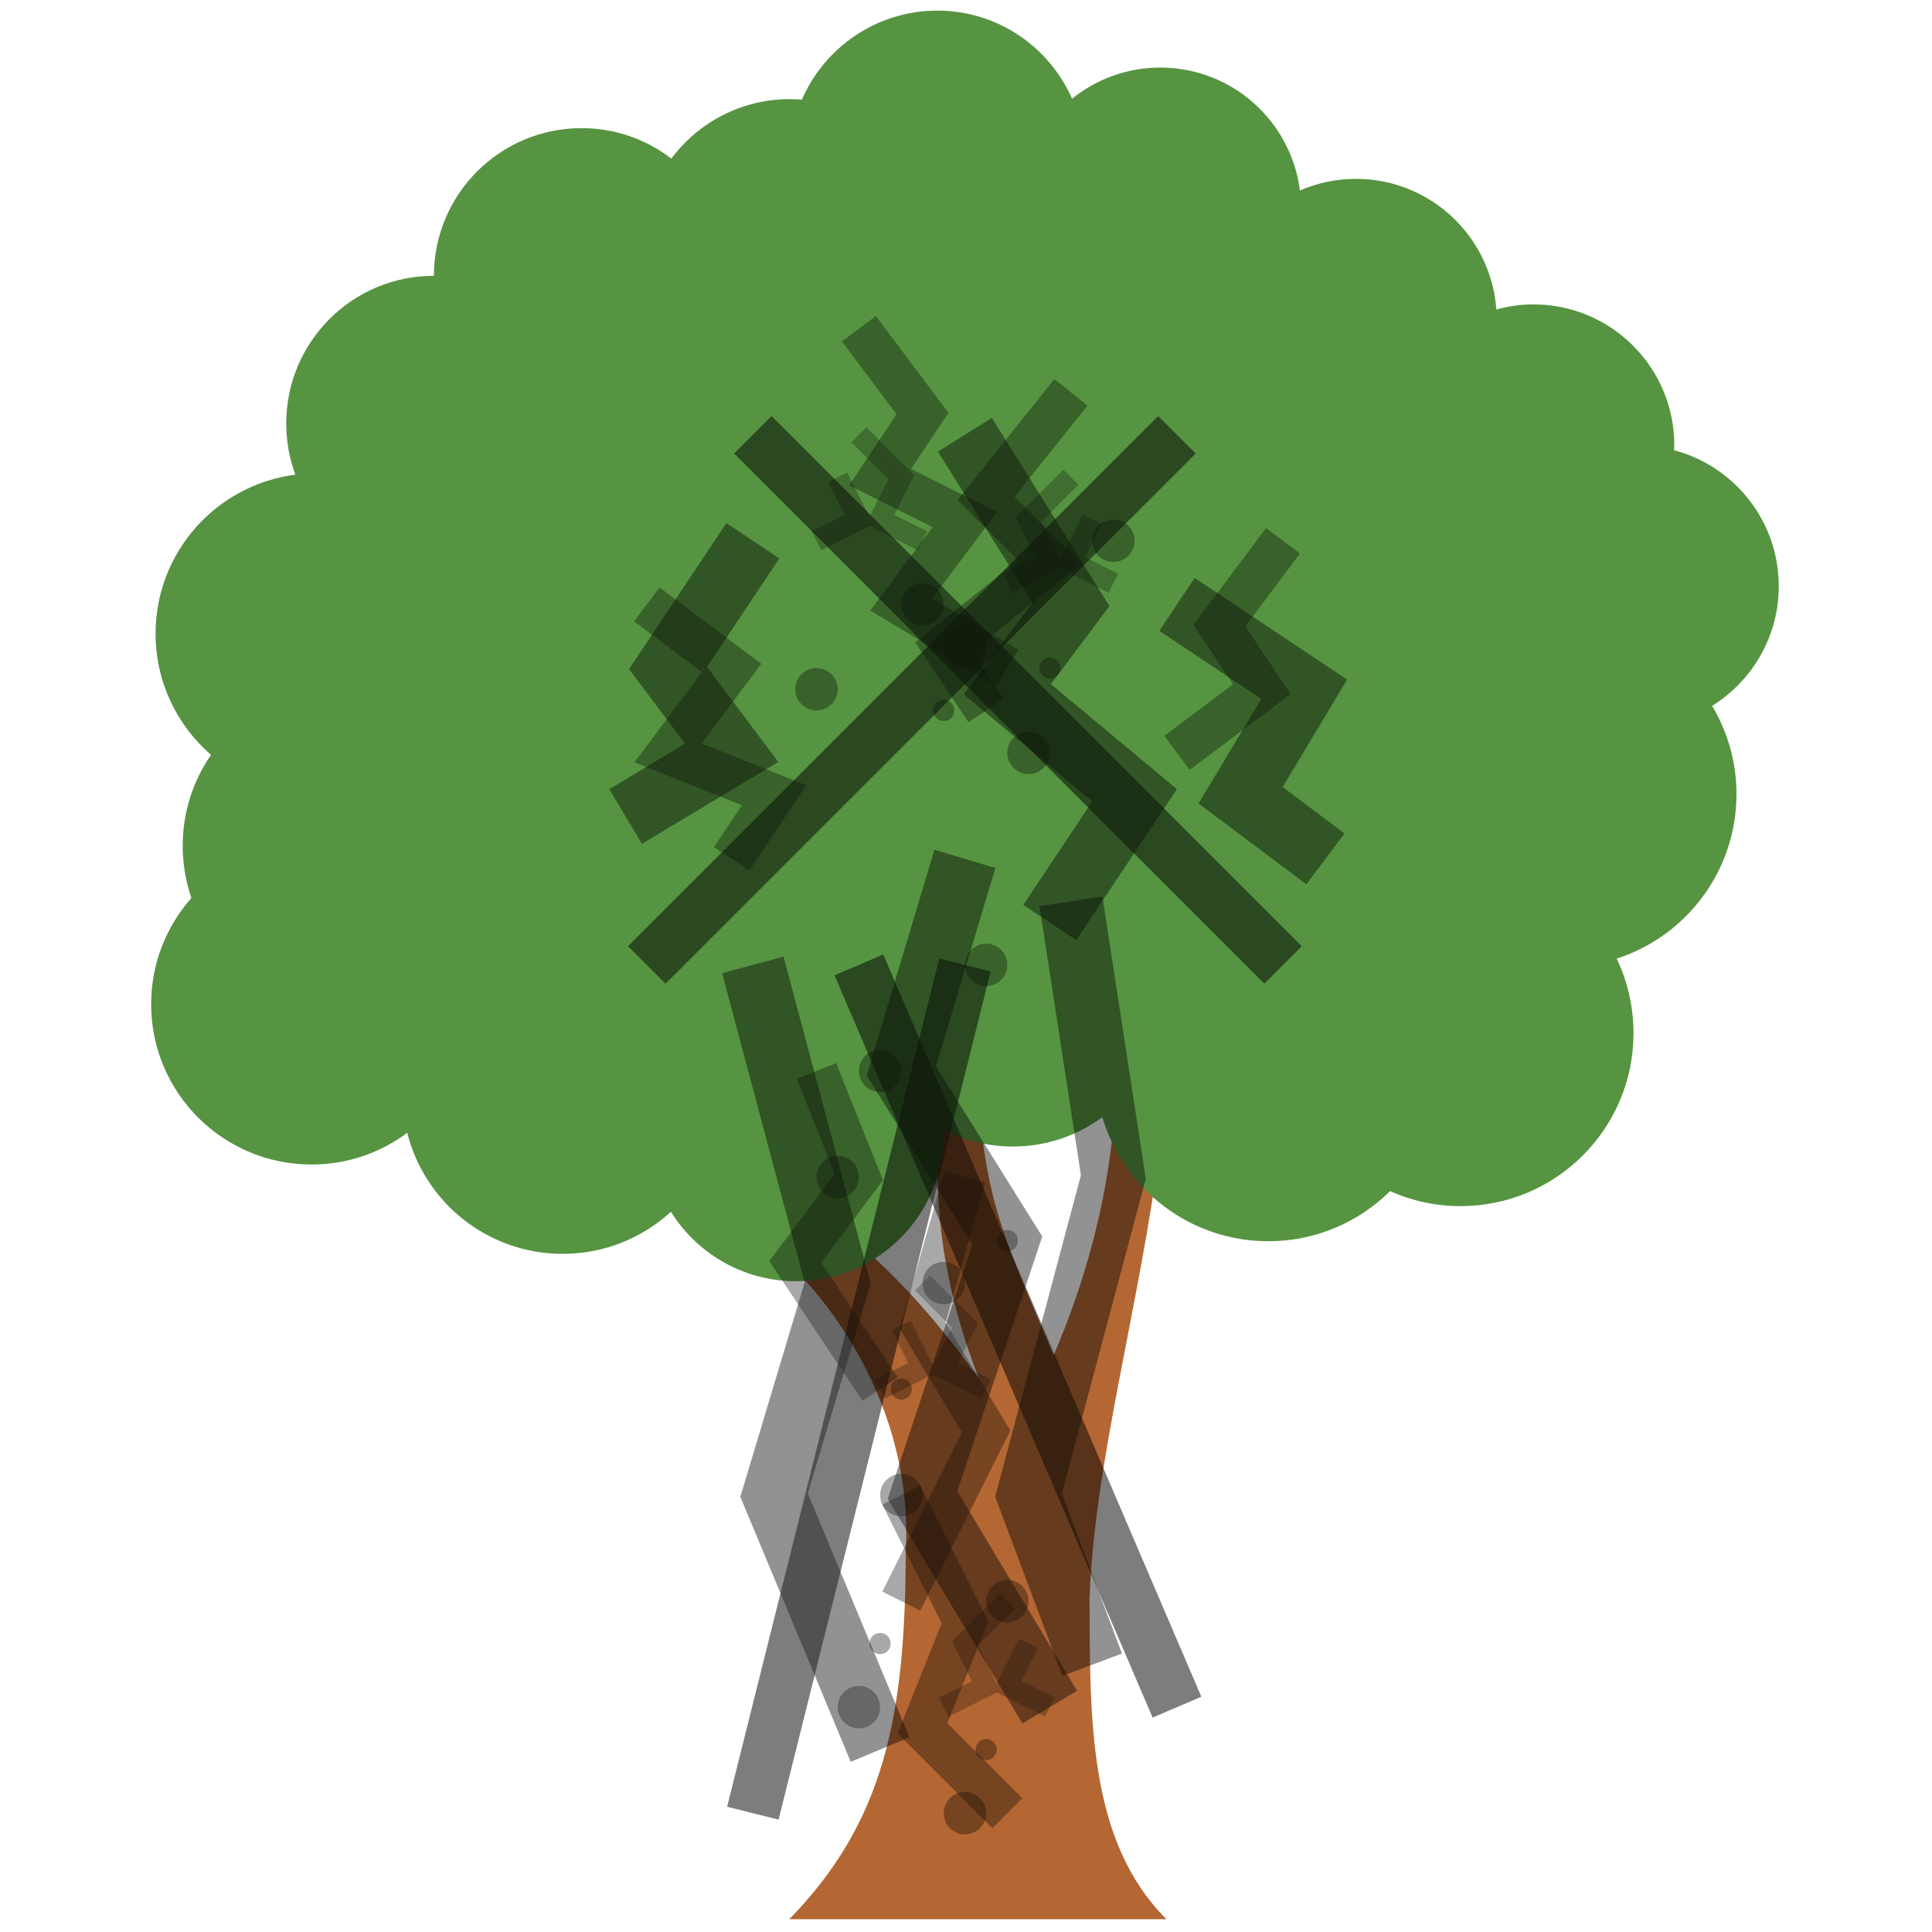
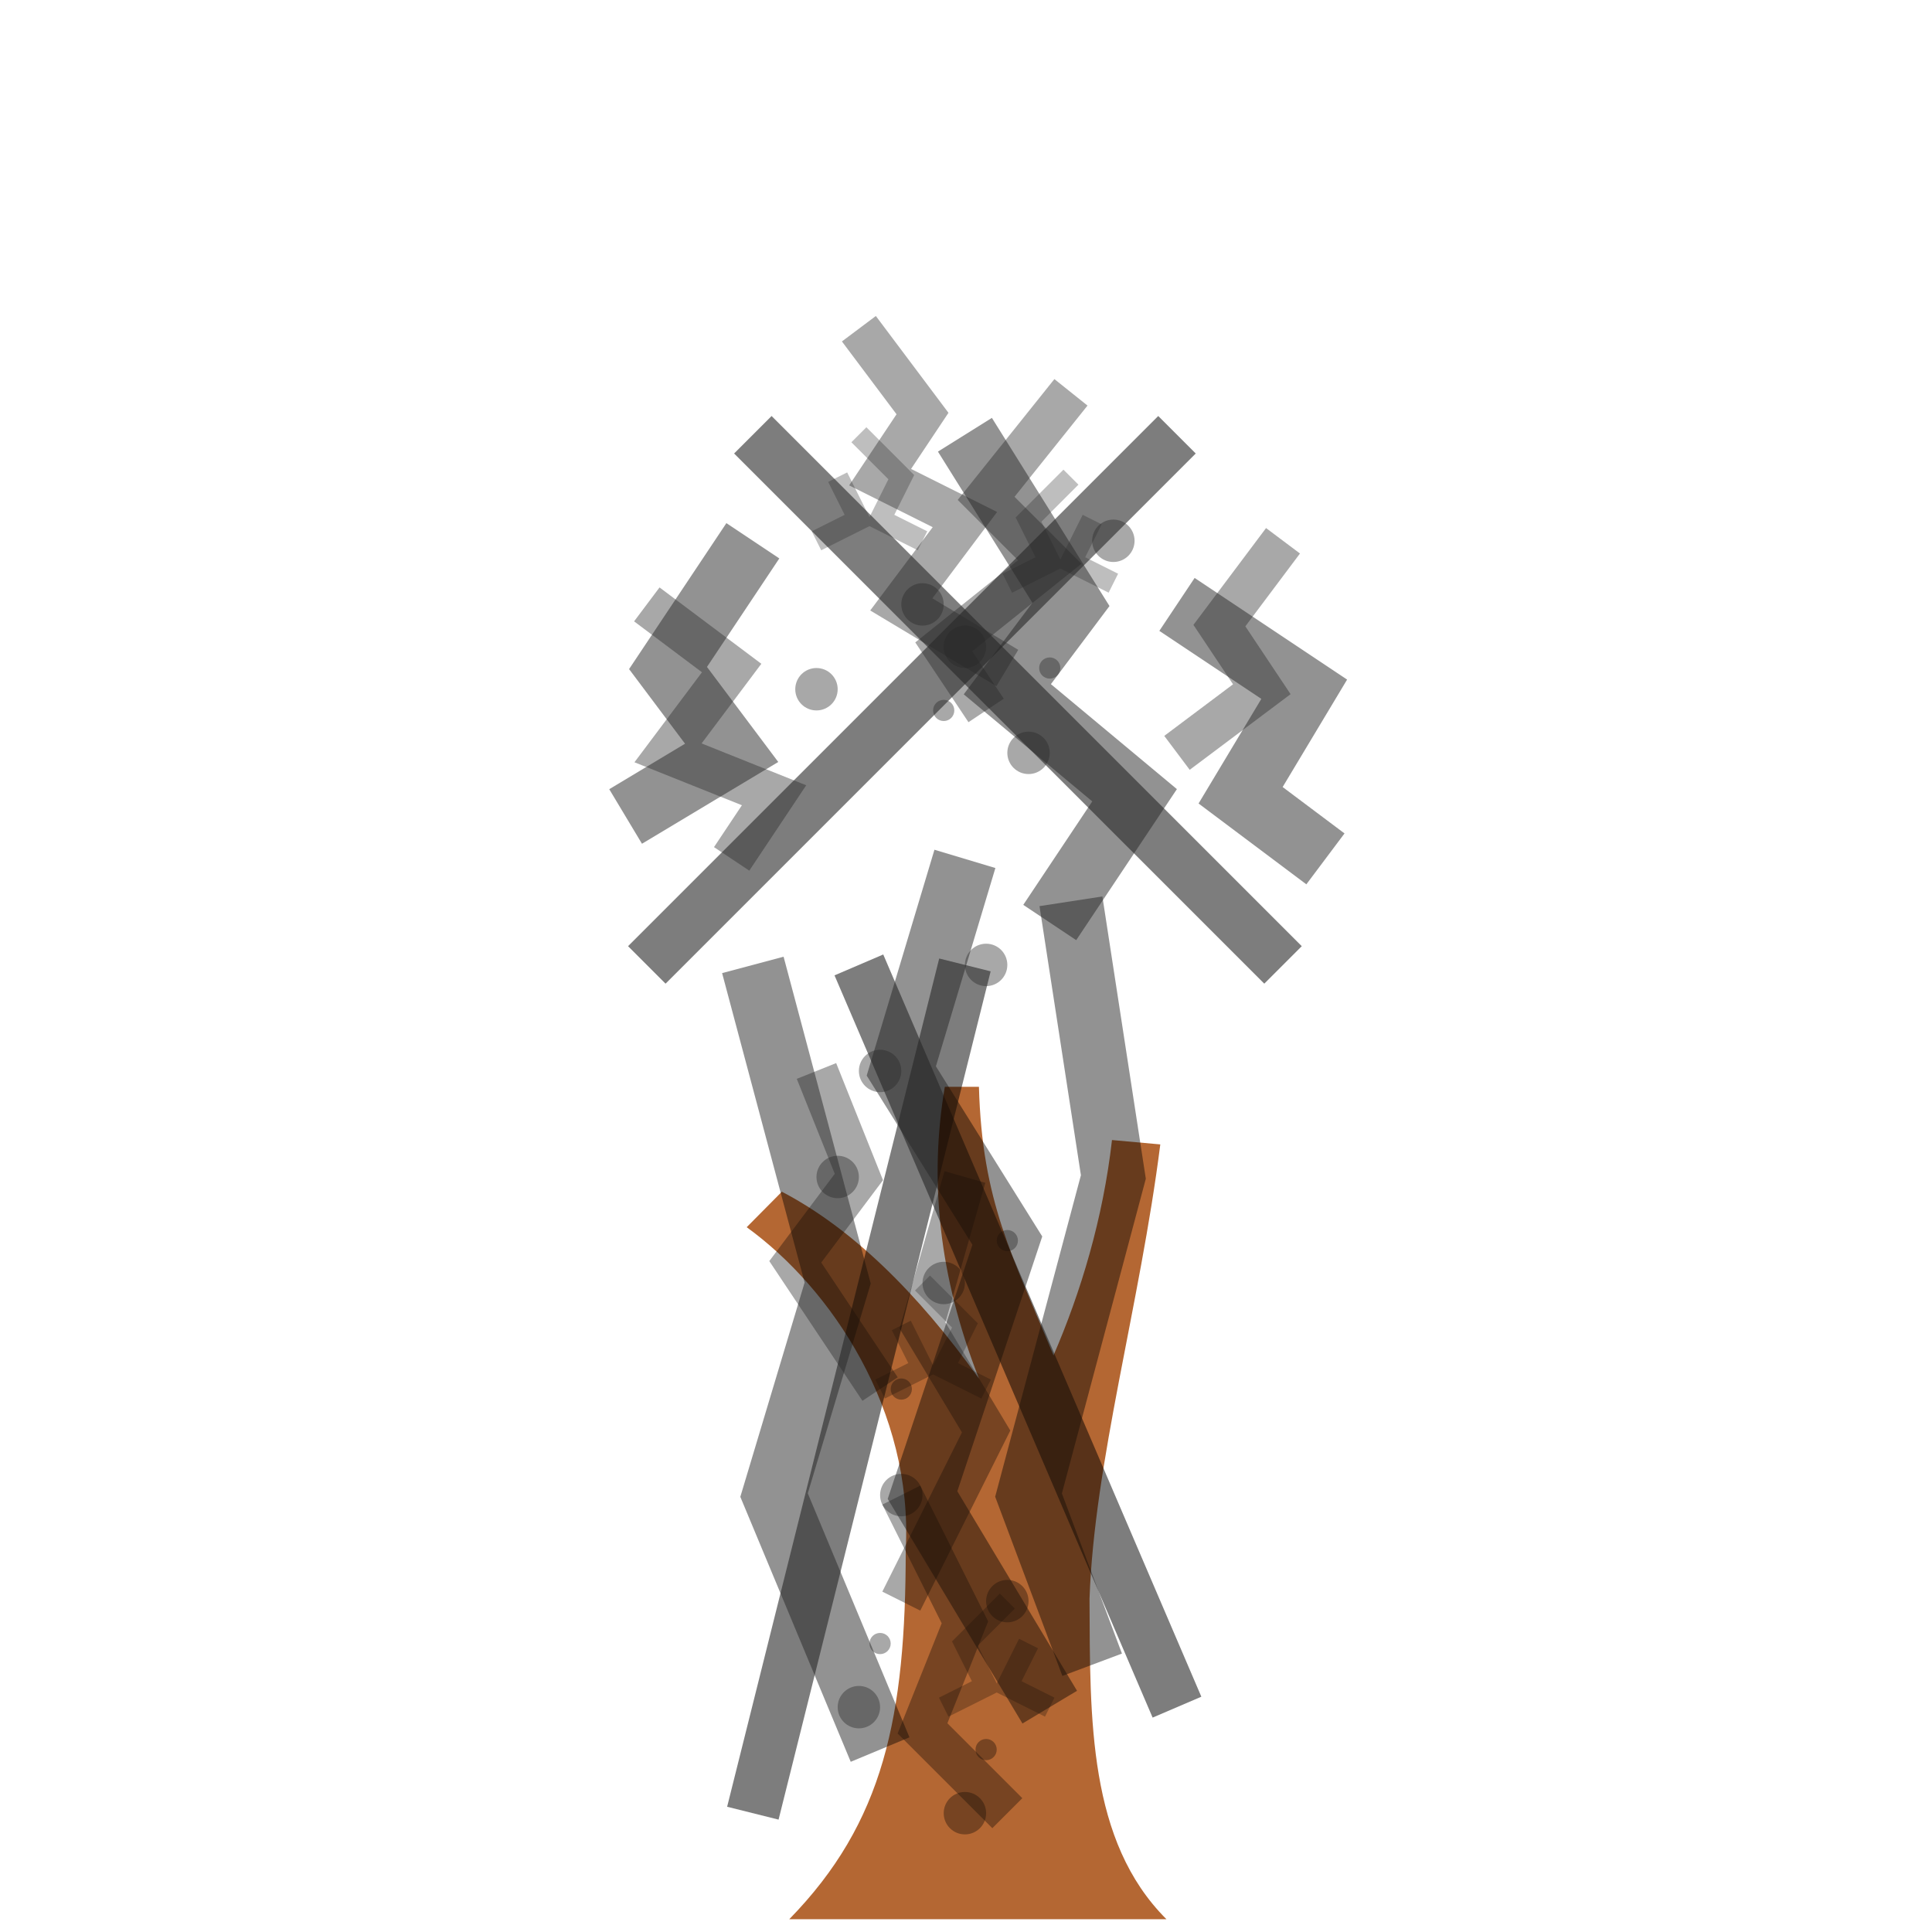
<svg xmlns="http://www.w3.org/2000/svg" version="1.1" width="256" height="256" viewBox="0 0 256 256" xml:space="preserve">
  <g style="stroke: none; stroke-width: 0; stroke-dasharray: none; stroke-linecap: butt; stroke-linejoin: miter; stroke-miterlimit: 10; fill: none; fill-rule: nonzero; opacity: 1;" transform="translate(1.406593 1.406593) scale(2.81 2.81)">
    <path d="M 36.717 90 h 17.786 c -3.688 -3.683 -3.603 -9.403 -3.627 -15.108 l 0 0 c 0.223 -6.449 2.375 -13.838 3.337 -21.428 l -2.278 -0.206 c -0.421 3.709 -1.478 7.201 -2.758 10.155 c -1.933 -4.69 -3.368 -7.247 -3.516 -12.666 h -1.608 c -0.749 4.365 -0.278 8.941 1.608 13.76 c -2.931 -4.097 -6.019 -7.1 -9.292 -8.813 l -1.659 1.674 c 4.013 2.908 7.848 8.641 7.499 15.218 C 42.208 80.466 41.172 85.438 36.717 90 z" style="stroke: none; stroke-width: 1; stroke-dasharray: none; stroke-linecap: butt; stroke-linejoin: miter; stroke-miterlimit: 10; fill: rgb(180,103,51); fill-rule: nonzero; opacity: 1;" transform=" matrix(1 0 0 1 0 0) " stroke-linecap="round" />
-     <path d="M 83.376 27.144 c 0 -3.078 -2.095 -5.66 -4.936 -6.415 c 0.003 -0.077 0.012 -0.153 0.012 -0.23 c 0 -3.67 -2.975 -6.646 -6.646 -6.646 c -0.605 0 -1.189 0.088 -1.746 0.24 c -0.25 -3.442 -3.115 -6.16 -6.621 -6.16 c -0.939 0 -1.831 0.197 -2.641 0.548 c -0.419 -3.267 -3.204 -5.795 -6.585 -5.795 c -1.575 0 -3.02 0.551 -4.159 1.466 C 48.972 1.712 46.546 0 43.704 0 c -2.863 0 -5.322 1.729 -6.392 4.199 c -0.189 -0.015 -0.379 -0.025 -0.571 -0.025 c -2.287 0 -4.316 1.102 -5.585 2.804 c -1.173 -0.9 -2.64 -1.436 -4.233 -1.436 c -3.846 0 -6.963 3.118 -6.963 6.963 c -3.846 0 -6.963 3.118 -6.963 6.963 c 0 0.849 0.152 1.662 0.431 2.414 c -3.718 0.476 -6.592 3.65 -6.592 7.497 c 0 2.284 1.014 4.33 2.615 5.716 c -0.843 1.219 -1.337 2.698 -1.337 4.292 c 0 0.86 0.146 1.686 0.411 2.457 c -1.18 1.334 -1.898 3.086 -1.898 5.007 c 0 4.176 3.385 7.561 7.561 7.561 c 1.692 0 3.254 -0.556 4.514 -1.495 c 0.826 3.28 3.795 5.708 7.331 5.708 c 1.967 0 3.758 -0.752 5.103 -1.983 c 1.231 1.966 3.415 3.274 5.905 3.274 c 3.846 0 6.963 -3.118 6.963 -6.963 c 0 -0.061 -0.003 -0.121 -0.005 -0.182 c 0.978 0.506 2.087 0.793 3.264 0.793 c 1.579 0 3.038 -0.515 4.219 -1.385 c 0.995 3.382 4.121 5.851 7.825 5.851 c 2.239 0 4.266 -0.902 5.741 -2.363 c 1.015 0.453 2.138 0.707 3.321 0.707 c 4.506 0 8.158 -3.652 8.158 -8.158 c 0 -1.258 -0.285 -2.449 -0.793 -3.512 c 3.278 -1.058 5.649 -4.133 5.649 -7.763 c 0 -1.52 -0.423 -2.938 -1.148 -4.157 C 82.117 31.611 83.376 29.527 83.376 27.144 z" style="stroke: none; stroke-width: 1; stroke-dasharray: none; stroke-linecap: butt; stroke-linejoin: miter; stroke-miterlimit: 10; fill: rgb(86,148,65); fill-rule: nonzero; opacity: 1;" transform=" matrix(1 0 0 1 0 0) " stroke-linecap="round" />
    <g style="opacity: 0.85">
      <path d="M 45 20 l 5 8 l -3 4 l 6 5 l -4 6" style="stroke: rgba(0,0,0,0.5); stroke-width: 3; fill: none" />
      <path d="M 35 25 l -4 6 l 3 4 l -5 3" style="stroke: rgba(0,0,0,0.5); stroke-width: 3; fill: none" />
      <path d="M 55 28 l 6 4 l -3 5 l 4 3" style="stroke: rgba(0,0,0,0.5); stroke-width: 3; fill: none" />
      <path d="M 45 40 l -3 10 l 5 8 l -4 12 l 6 10" style="stroke: rgba(0,0,0,0.5); stroke-width: 3; fill: none" />
      <path d="M 35 45 l 4 15 l -3 10 l 5 12" style="stroke: rgba(0,0,0,0.5); stroke-width: 3; fill: none" />
      <path d="M 50 42 l 2 13 l -4 15 l 3 8" style="stroke: rgba(0,0,0,0.5); stroke-width: 3; fill: none" />
      <path d="M 40 15 l 3 4 l -2 3 l 4 2 l -3 4 l 5 3" style="stroke: rgba(0,0,0,0.4); stroke-width: 2; fill: none" />
      <path d="M 50 18 l -4 5 l 3 3 l -5 4 l 2 3" style="stroke: rgba(0,0,0,0.4); stroke-width: 2; fill: none" />
      <path d="M 30 28 l 4 3 l -3 4 l 5 2 l -2 3" style="stroke: rgba(0,0,0,0.4); stroke-width: 2; fill: none" />
      <path d="M 60 25 l -3 4 l 2 3 l -4 3" style="stroke: rgba(0,0,0,0.4); stroke-width: 2; fill: none" />
      <path d="M 38 50 l 2 5 l -3 4 l 4 6" style="stroke: rgba(0,0,0,0.4); stroke-width: 2; fill: none" />
      <path d="M 45 55 l -2 7 l 3 5 l -4 8" style="stroke: rgba(0,0,0,0.4); stroke-width: 2; fill: none" />
      <path d="M 42 70 l 3 6 l -2 5 l 4 4" style="stroke: rgba(0,0,0,0.4); stroke-width: 2; fill: none" />
      <path d="M 40 20 l 2 2 l -1 2 l 2 1 m -4 -3 l 1 2 l -2 1" style="stroke: rgba(0,0,0,0.3); stroke-width: 1; fill: none" />
      <path d="M 50 22 l -2 2 l 1 2 l -2 1 m 4 -3 l -1 2 l 2 1" style="stroke: rgba(0,0,0,0.3); stroke-width: 1; fill: none" />
      <path d="M 43 60 l 2 2 l -1 2 l 2 1 m -4 -3 l 1 2 l -2 1" style="stroke: rgba(0,0,0,0.3); stroke-width: 1; fill: none" />
      <path d="M 47 75 l -2 2 l 1 2 l -2 1 m 4 -3 l -1 2 l 2 1" style="stroke: rgba(0,0,0,0.3); stroke-width: 1; fill: none" />
      <g style="fill: rgba(0,0,0,0.4)">
        <circle cx="43" cy="28" r="1" />
        <circle cx="48" cy="35" r="1" />
        <circle cx="52" cy="25" r="1" />
        <circle cx="38" cy="32" r="1" />
        <circle cx="45" cy="30" r="1" />
        <circle cx="41" cy="50" r="1" />
        <circle cx="46" cy="45" r="1" />
        <circle cx="39" cy="55" r="1" />
        <circle cx="44" cy="60" r="1" />
        <circle cx="42" cy="70" r="1" />
        <circle cx="47" cy="75" r="1" />
        <circle cx="40" cy="80" r="1" />
        <circle cx="45" cy="85" r="1" />
        <circle cx="44" cy="33" r="0.5" />
        <circle cx="49" cy="31" r="0.5" />
        <circle cx="42" cy="65" r="0.5" />
        <circle cx="47" cy="58" r="0.5" />
        <circle cx="41" cy="77" r="0.5" />
        <circle cx="46" cy="82" r="0.5" />
      </g>
      <path d="M 35 20 l 25 25" style="stroke: rgba(0,0,0,0.6); stroke-width: 2.5; fill: none" />
      <path d="M 55 20 l -25 25" style="stroke: rgba(0,0,0,0.6); stroke-width: 2.5; fill: none" />
      <path d="M 40 45 l 15 35" style="stroke: rgba(0,0,0,0.6); stroke-width: 2.5; fill: none" />
      <path d="M 45 45 l -10 40" style="stroke: rgba(0,0,0,0.6); stroke-width: 2.5; fill: none" />
    </g>
  </g>
</svg>
